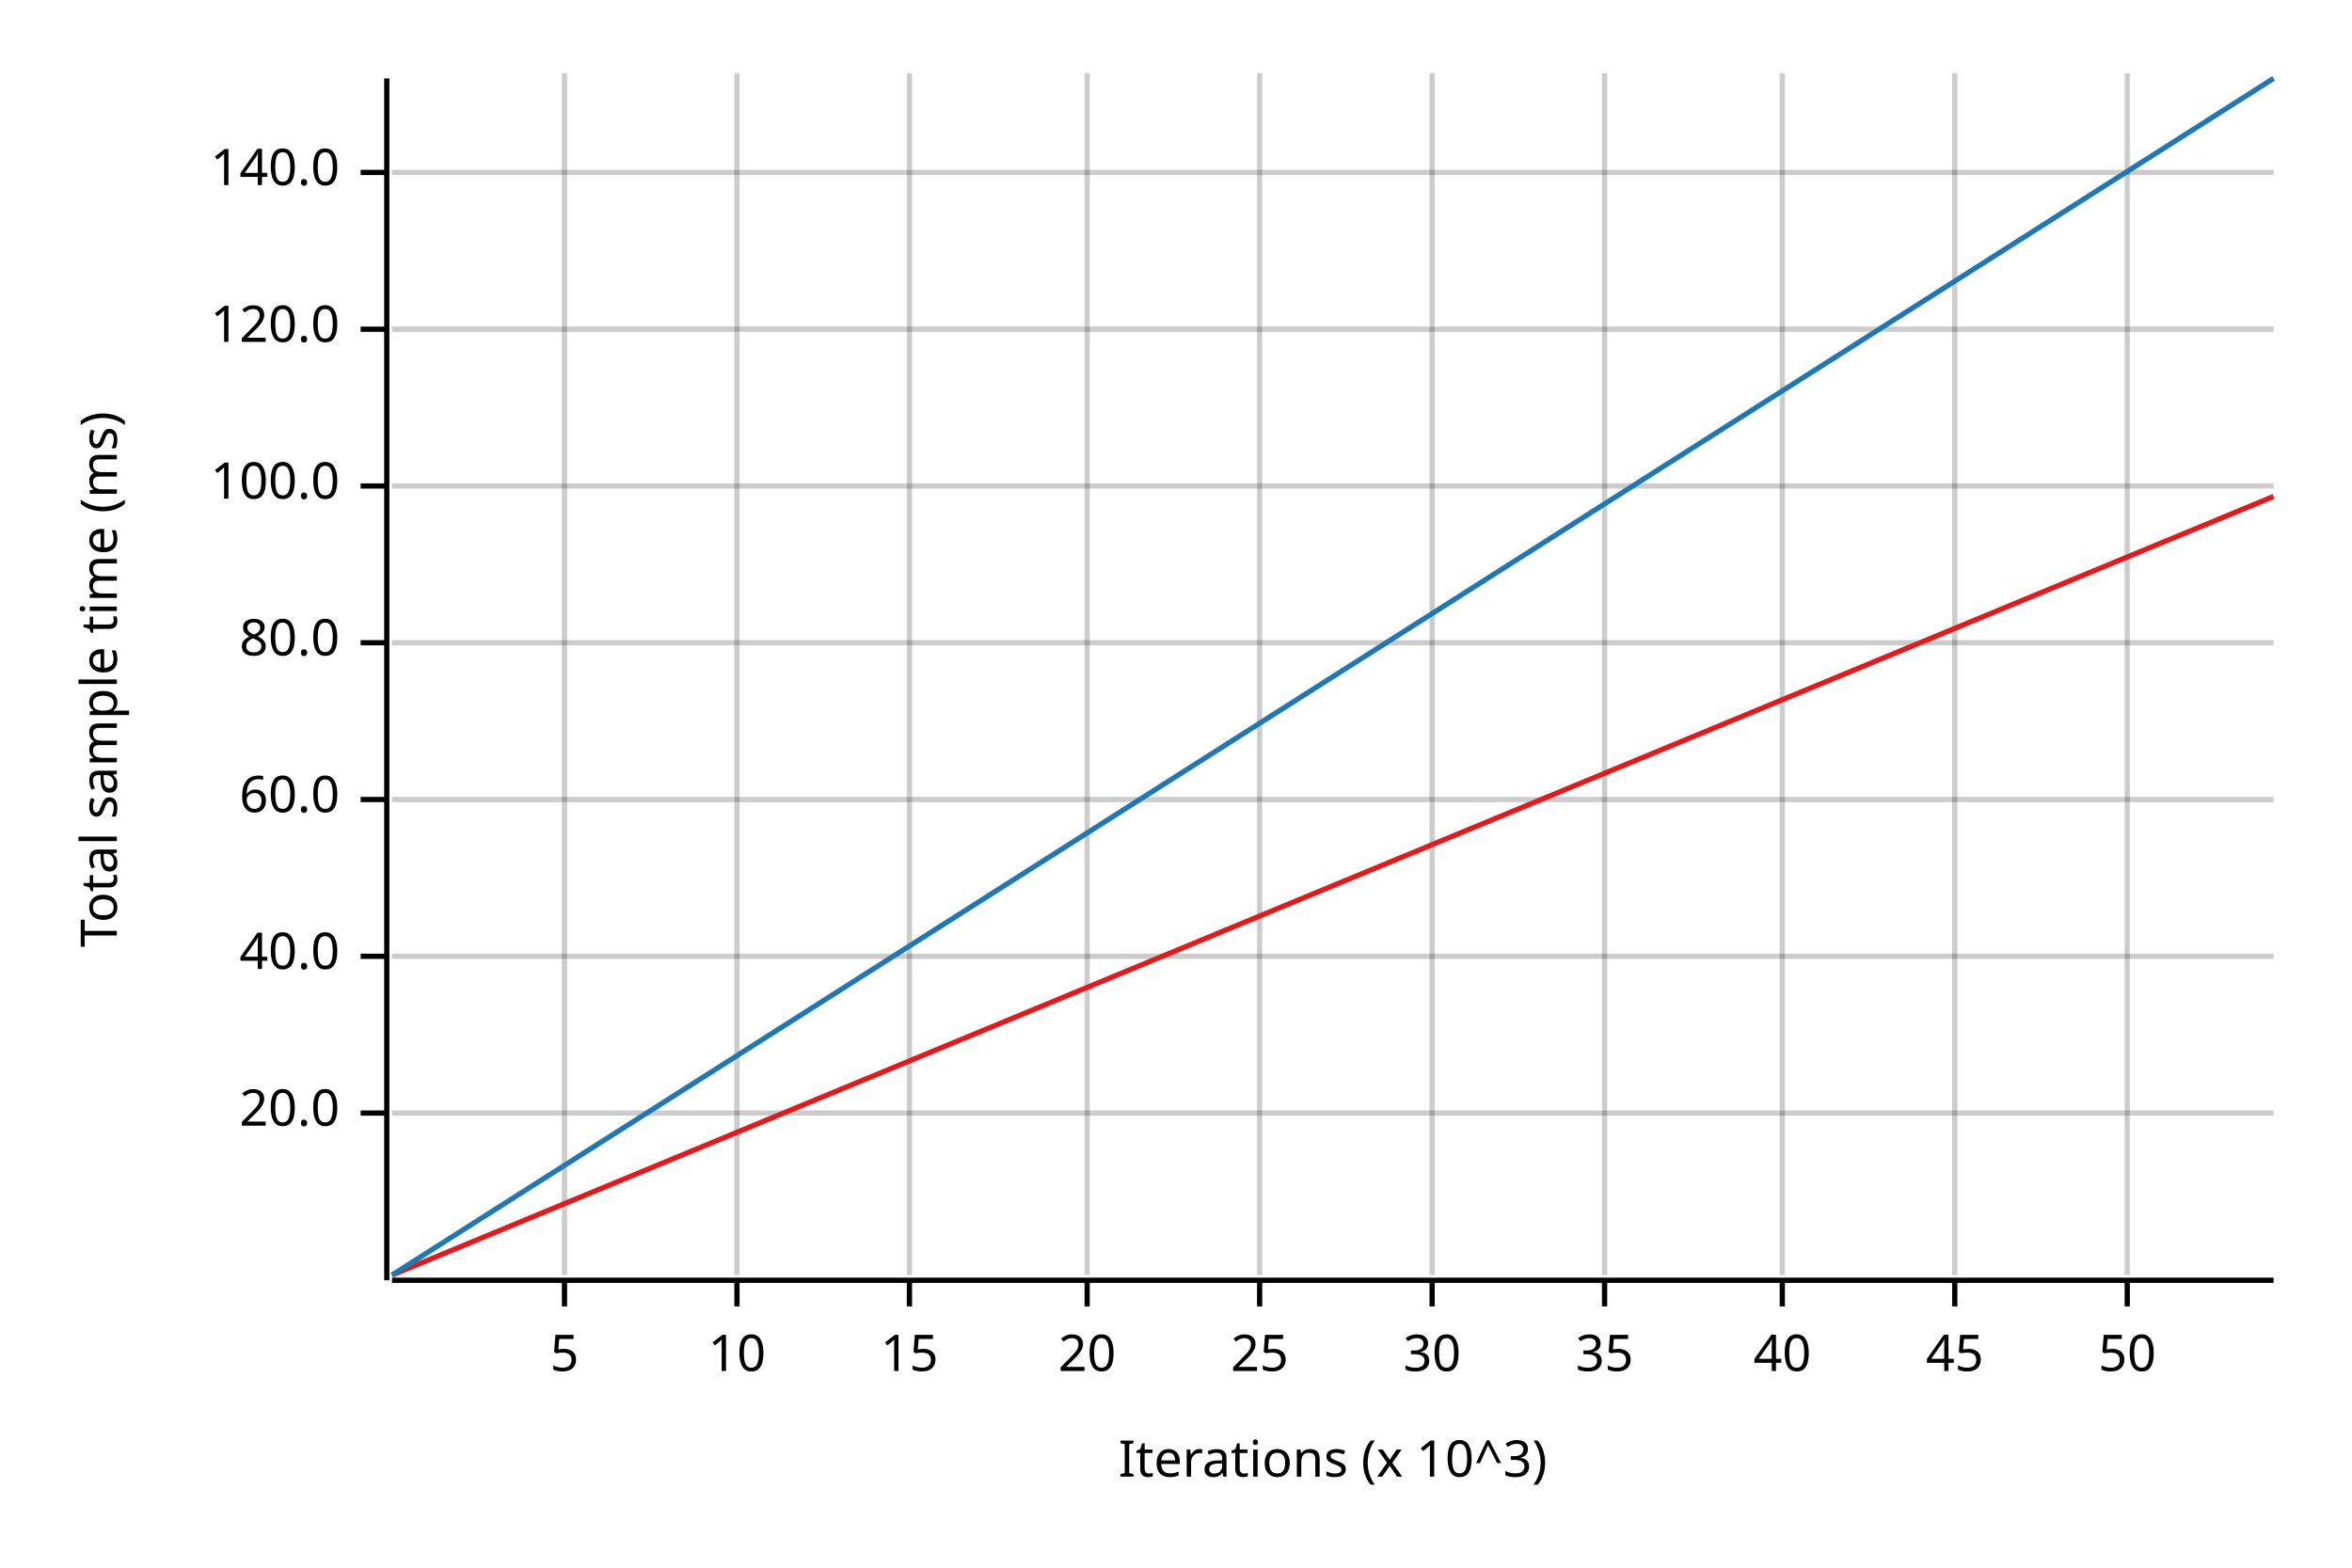
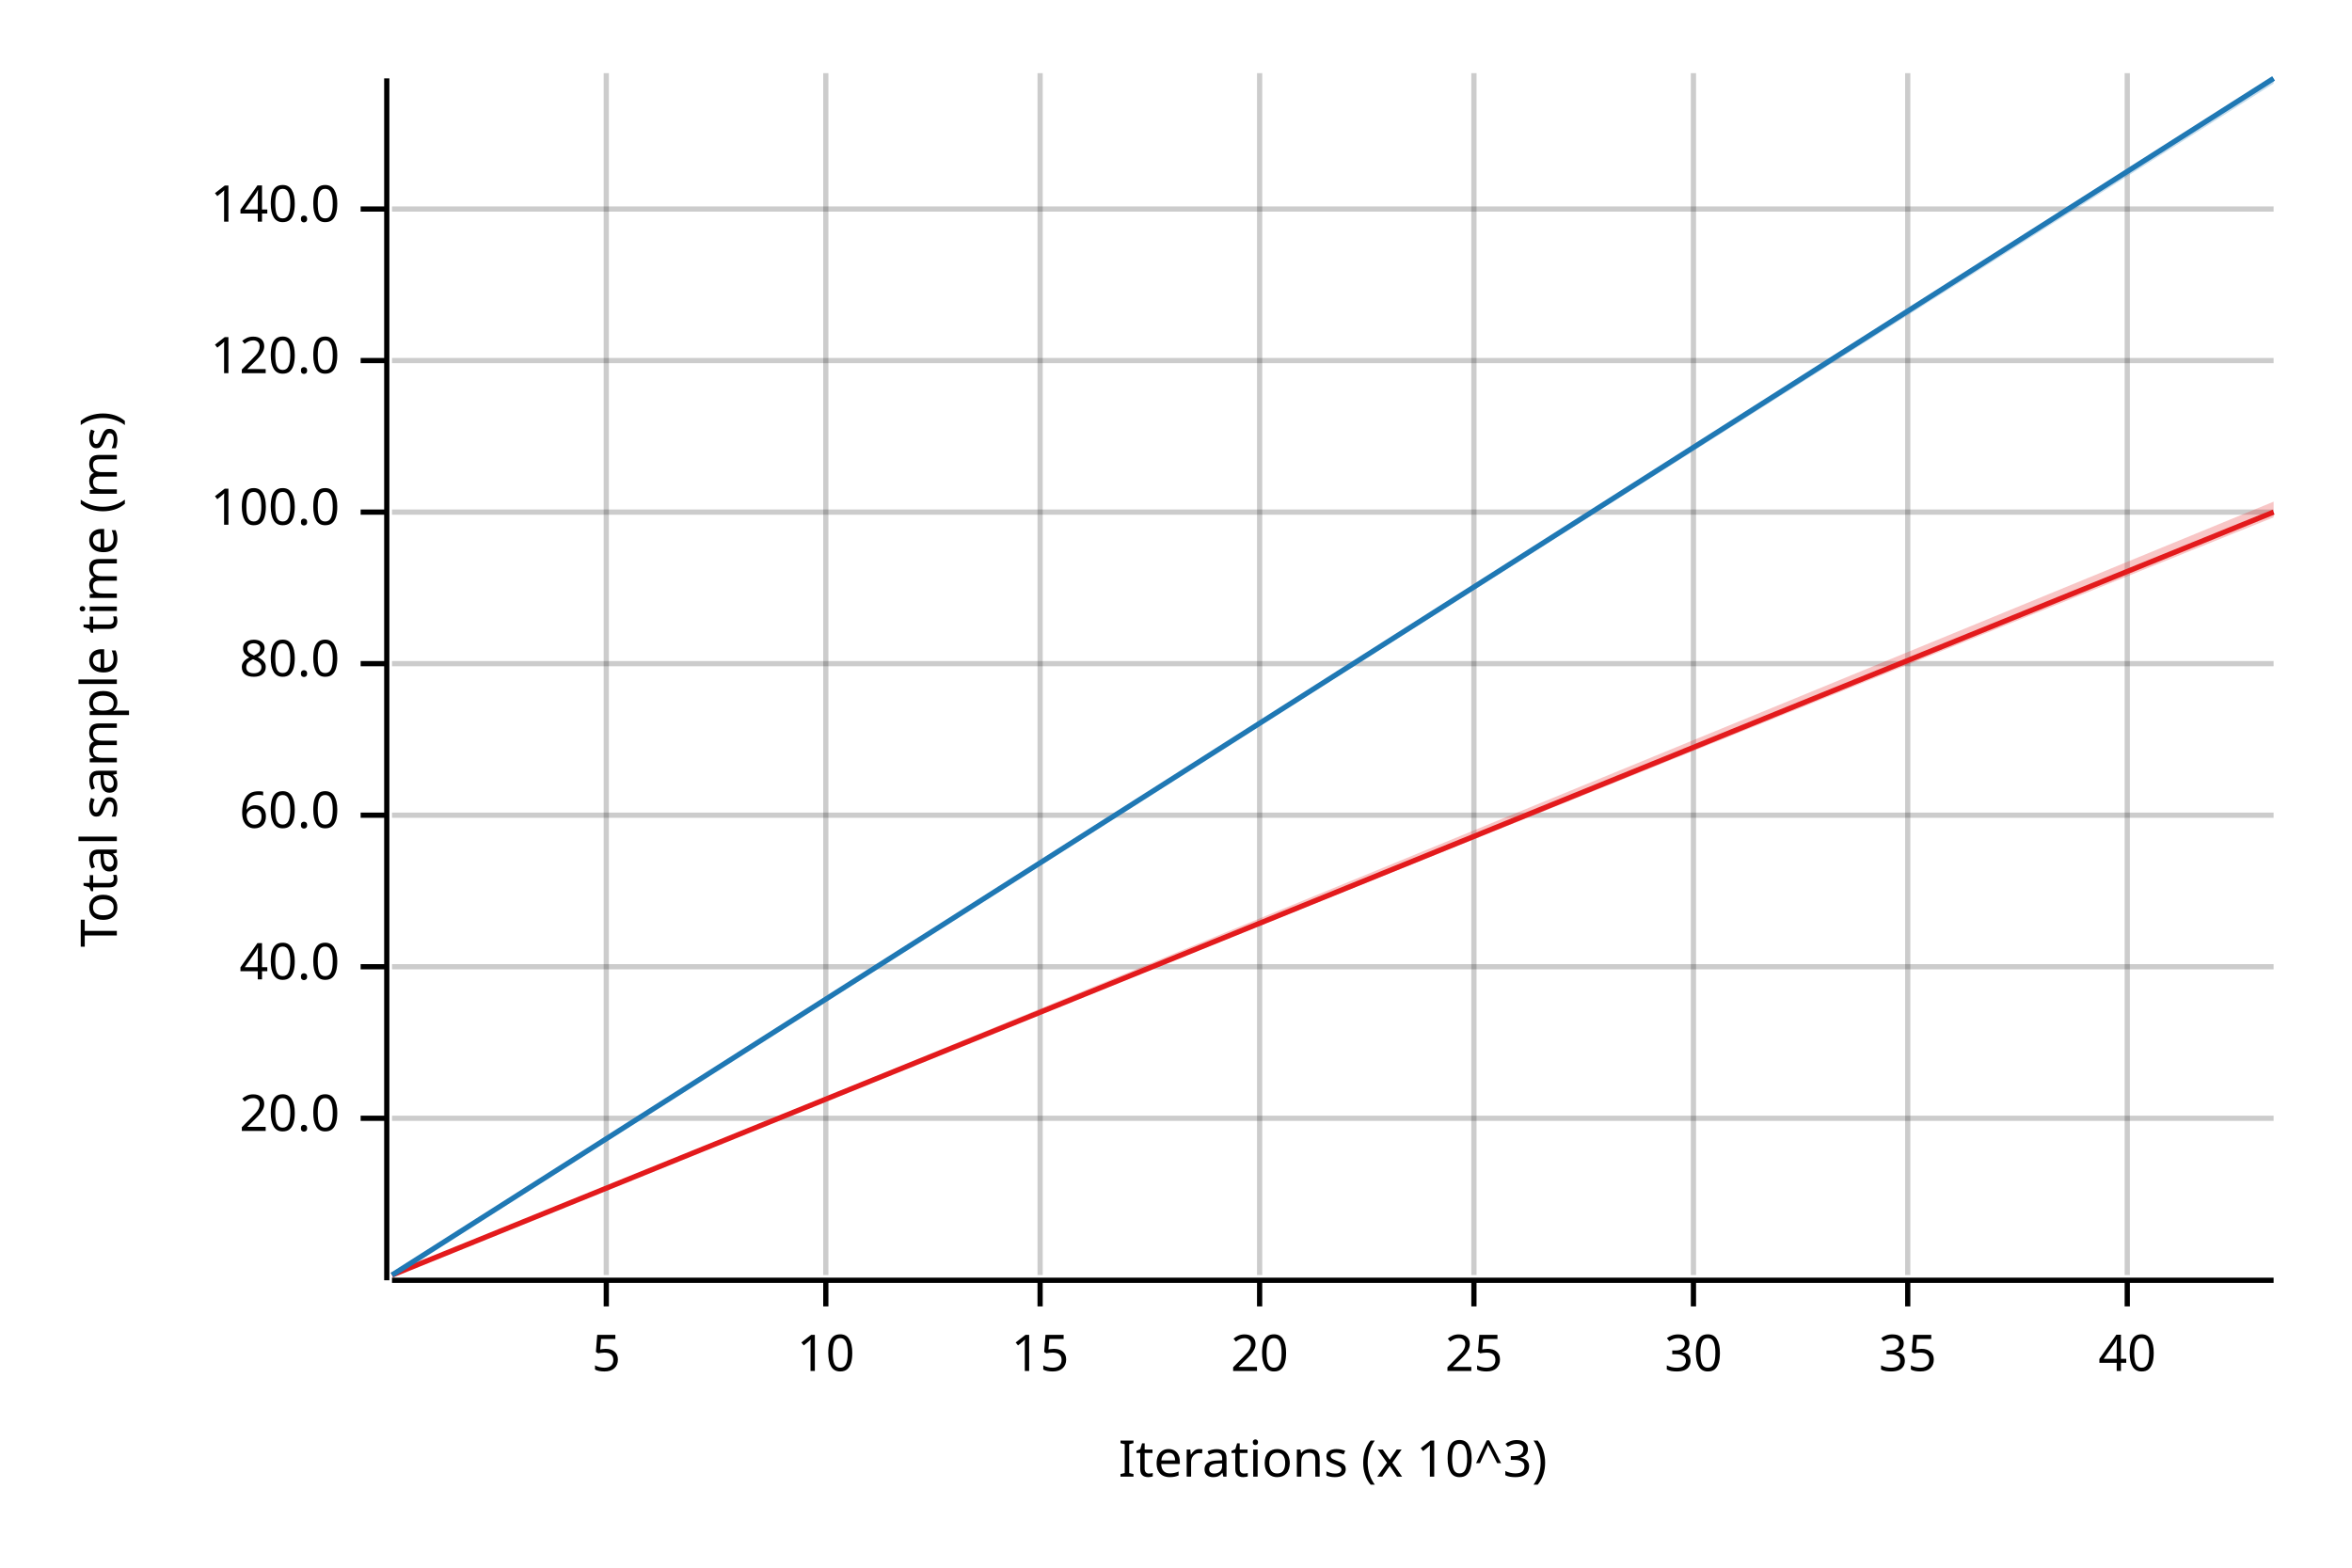
<svg xmlns="http://www.w3.org/2000/svg" width="450" height="300" viewBox="0 0 450 300">
  <text x="15" y="130" dy="0.76em" text-anchor="middle" font-family="sans-serif" font-size="9.677" opacity="1" fill="#000000" transform="rotate(270, 15, 130)">
Total sample time (ms)
</text>
  <text x="255" y="285" dy="-0.5ex" text-anchor="middle" font-family="sans-serif" font-size="9.677" opacity="1" fill="#000000">
Iterations (x 10^3)
</text>
-   <line opacity="0.2" stroke="#000000" stroke-width="1" x1="108" y1="244" x2="108" y2="14" />
-   <line opacity="0.2" stroke="#000000" stroke-width="1" x1="141" y1="244" x2="141" y2="14" />
-   <line opacity="0.2" stroke="#000000" stroke-width="1" x1="174" y1="244" x2="174" y2="14" />
-   <line opacity="0.2" stroke="#000000" stroke-width="1" x1="208" y1="244" x2="208" y2="14" />
+   <line opacity="0.2" stroke="#000000" stroke-width="1" x1="116" y1="244" x2="116" y2="14" />
+   <line opacity="0.2" stroke="#000000" stroke-width="1" x1="158" y1="244" x2="158" y2="14" />
+   <line opacity="0.2" stroke="#000000" stroke-width="1" x1="199" y1="244" x2="199" y2="14" />
  <line opacity="0.2" stroke="#000000" stroke-width="1" x1="241" y1="244" x2="241" y2="14" />
-   <line opacity="0.2" stroke="#000000" stroke-width="1" x1="274" y1="244" x2="274" y2="14" />
-   <line opacity="0.2" stroke="#000000" stroke-width="1" x1="307" y1="244" x2="307" y2="14" />
-   <line opacity="0.2" stroke="#000000" stroke-width="1" x1="341" y1="244" x2="341" y2="14" />
-   <line opacity="0.2" stroke="#000000" stroke-width="1" x1="374" y1="244" x2="374" y2="14" />
+   <line opacity="0.2" stroke="#000000" stroke-width="1" x1="282" y1="244" x2="282" y2="14" />
+   <line opacity="0.2" stroke="#000000" stroke-width="1" x1="324" y1="244" x2="324" y2="14" />
+   <line opacity="0.2" stroke="#000000" stroke-width="1" x1="365" y1="244" x2="365" y2="14" />
  <line opacity="0.2" stroke="#000000" stroke-width="1" x1="407" y1="244" x2="407" y2="14" />
-   <line opacity="0.2" stroke="#000000" stroke-width="1" x1="75" y1="213" x2="435" y2="213" />
-   <line opacity="0.2" stroke="#000000" stroke-width="1" x1="75" y1="183" x2="435" y2="183" />
-   <line opacity="0.2" stroke="#000000" stroke-width="1" x1="75" y1="153" x2="435" y2="153" />
-   <line opacity="0.2" stroke="#000000" stroke-width="1" x1="75" y1="123" x2="435" y2="123" />
-   <line opacity="0.2" stroke="#000000" stroke-width="1" x1="75" y1="93" x2="435" y2="93" />
-   <line opacity="0.2" stroke="#000000" stroke-width="1" x1="75" y1="63" x2="435" y2="63" />
-   <line opacity="0.2" stroke="#000000" stroke-width="1" x1="75" y1="33" x2="435" y2="33" />
+   <line opacity="0.2" stroke="#000000" stroke-width="1" x1="75" y1="214" x2="435" y2="214" />
+   <line opacity="0.2" stroke="#000000" stroke-width="1" x1="75" y1="185" x2="435" y2="185" />
+   <line opacity="0.2" stroke="#000000" stroke-width="1" x1="75" y1="156" x2="435" y2="156" />
+   <line opacity="0.2" stroke="#000000" stroke-width="1" x1="75" y1="127" x2="435" y2="127" />
+   <line opacity="0.2" stroke="#000000" stroke-width="1" x1="75" y1="98" x2="435" y2="98" />
+   <line opacity="0.2" stroke="#000000" stroke-width="1" x1="75" y1="69" x2="435" y2="69" />
+   <line opacity="0.2" stroke="#000000" stroke-width="1" x1="75" y1="40" x2="435" y2="40" />
  <polyline fill="none" opacity="1" stroke="#000000" stroke-width="1" points="74,15 74,245 " />
-   <text x="65" y="213" dy="0.5ex" text-anchor="end" font-family="sans-serif" font-size="9.677" opacity="1" fill="#000000">
+   <text x="65" y="214" dy="0.5ex" text-anchor="end" font-family="sans-serif" font-size="9.677" opacity="1" fill="#000000">
20.0
</text>
-   <polyline fill="none" opacity="1" stroke="#000000" stroke-width="1" points="69,213 74,213 " />
-   <text x="65" y="183" dy="0.5ex" text-anchor="end" font-family="sans-serif" font-size="9.677" opacity="1" fill="#000000">
+   <polyline fill="none" opacity="1" stroke="#000000" stroke-width="1" points="69,214 74,214 " />
+   <text x="65" y="185" dy="0.5ex" text-anchor="end" font-family="sans-serif" font-size="9.677" opacity="1" fill="#000000">
40.0
</text>
-   <polyline fill="none" opacity="1" stroke="#000000" stroke-width="1" points="69,183 74,183 " />
-   <text x="65" y="153" dy="0.5ex" text-anchor="end" font-family="sans-serif" font-size="9.677" opacity="1" fill="#000000">
+   <polyline fill="none" opacity="1" stroke="#000000" stroke-width="1" points="69,185 74,185 " />
+   <text x="65" y="156" dy="0.5ex" text-anchor="end" font-family="sans-serif" font-size="9.677" opacity="1" fill="#000000">
60.0
</text>
-   <polyline fill="none" opacity="1" stroke="#000000" stroke-width="1" points="69,153 74,153 " />
-   <text x="65" y="123" dy="0.5ex" text-anchor="end" font-family="sans-serif" font-size="9.677" opacity="1" fill="#000000">
+   <polyline fill="none" opacity="1" stroke="#000000" stroke-width="1" points="69,156 74,156 " />
+   <text x="65" y="127" dy="0.5ex" text-anchor="end" font-family="sans-serif" font-size="9.677" opacity="1" fill="#000000">
80.0
</text>
-   <polyline fill="none" opacity="1" stroke="#000000" stroke-width="1" points="69,123 74,123 " />
-   <text x="65" y="93" dy="0.5ex" text-anchor="end" font-family="sans-serif" font-size="9.677" opacity="1" fill="#000000">
+   <polyline fill="none" opacity="1" stroke="#000000" stroke-width="1" points="69,127 74,127 " />
+   <text x="65" y="98" dy="0.5ex" text-anchor="end" font-family="sans-serif" font-size="9.677" opacity="1" fill="#000000">
100.0
</text>
-   <polyline fill="none" opacity="1" stroke="#000000" stroke-width="1" points="69,93 74,93 " />
-   <text x="65" y="63" dy="0.5ex" text-anchor="end" font-family="sans-serif" font-size="9.677" opacity="1" fill="#000000">
+   <polyline fill="none" opacity="1" stroke="#000000" stroke-width="1" points="69,98 74,98 " />
+   <text x="65" y="69" dy="0.5ex" text-anchor="end" font-family="sans-serif" font-size="9.677" opacity="1" fill="#000000">
120.0
</text>
-   <polyline fill="none" opacity="1" stroke="#000000" stroke-width="1" points="69,63 74,63 " />
-   <text x="65" y="33" dy="0.5ex" text-anchor="end" font-family="sans-serif" font-size="9.677" opacity="1" fill="#000000">
+   <polyline fill="none" opacity="1" stroke="#000000" stroke-width="1" points="69,69 74,69 " />
+   <text x="65" y="40" dy="0.5ex" text-anchor="end" font-family="sans-serif" font-size="9.677" opacity="1" fill="#000000">
140.0
</text>
-   <polyline fill="none" opacity="1" stroke="#000000" stroke-width="1" points="69,33 74,33 " />
+   <polyline fill="none" opacity="1" stroke="#000000" stroke-width="1" points="69,40 74,40 " />
  <polyline fill="none" opacity="1" stroke="#000000" stroke-width="1" points="75,245 435,245 " />
-   <text x="108" y="255" dy="0.76em" text-anchor="middle" font-family="sans-serif" font-size="9.677" opacity="1" fill="#000000">
+   <text x="116" y="255" dy="0.76em" text-anchor="middle" font-family="sans-serif" font-size="9.677" opacity="1" fill="#000000">
5
</text>
-   <polyline fill="none" opacity="1" stroke="#000000" stroke-width="1" points="108,245 108,250 " />
-   <text x="141" y="255" dy="0.76em" text-anchor="middle" font-family="sans-serif" font-size="9.677" opacity="1" fill="#000000">
+   <polyline fill="none" opacity="1" stroke="#000000" stroke-width="1" points="116,245 116,250 " />
+   <text x="158" y="255" dy="0.76em" text-anchor="middle" font-family="sans-serif" font-size="9.677" opacity="1" fill="#000000">
10
</text>
-   <polyline fill="none" opacity="1" stroke="#000000" stroke-width="1" points="141,245 141,250 " />
-   <text x="174" y="255" dy="0.76em" text-anchor="middle" font-family="sans-serif" font-size="9.677" opacity="1" fill="#000000">
+   <polyline fill="none" opacity="1" stroke="#000000" stroke-width="1" points="158,245 158,250 " />
+   <text x="199" y="255" dy="0.76em" text-anchor="middle" font-family="sans-serif" font-size="9.677" opacity="1" fill="#000000">
15
</text>
-   <polyline fill="none" opacity="1" stroke="#000000" stroke-width="1" points="174,245 174,250 " />
-   <text x="208" y="255" dy="0.76em" text-anchor="middle" font-family="sans-serif" font-size="9.677" opacity="1" fill="#000000">
+   <polyline fill="none" opacity="1" stroke="#000000" stroke-width="1" points="199,245 199,250 " />
+   <text x="241" y="255" dy="0.76em" text-anchor="middle" font-family="sans-serif" font-size="9.677" opacity="1" fill="#000000">
20
</text>
-   <polyline fill="none" opacity="1" stroke="#000000" stroke-width="1" points="208,245 208,250 " />
-   <text x="241" y="255" dy="0.76em" text-anchor="middle" font-family="sans-serif" font-size="9.677" opacity="1" fill="#000000">
+   <polyline fill="none" opacity="1" stroke="#000000" stroke-width="1" points="241,245 241,250 " />
+   <text x="282" y="255" dy="0.76em" text-anchor="middle" font-family="sans-serif" font-size="9.677" opacity="1" fill="#000000">
25
</text>
-   <polyline fill="none" opacity="1" stroke="#000000" stroke-width="1" points="241,245 241,250 " />
-   <text x="274" y="255" dy="0.76em" text-anchor="middle" font-family="sans-serif" font-size="9.677" opacity="1" fill="#000000">
+   <polyline fill="none" opacity="1" stroke="#000000" stroke-width="1" points="282,245 282,250 " />
+   <text x="324" y="255" dy="0.76em" text-anchor="middle" font-family="sans-serif" font-size="9.677" opacity="1" fill="#000000">
30
</text>
-   <polyline fill="none" opacity="1" stroke="#000000" stroke-width="1" points="274,245 274,250 " />
-   <text x="307" y="255" dy="0.76em" text-anchor="middle" font-family="sans-serif" font-size="9.677" opacity="1" fill="#000000">
+   <polyline fill="none" opacity="1" stroke="#000000" stroke-width="1" points="324,245 324,250 " />
+   <text x="365" y="255" dy="0.76em" text-anchor="middle" font-family="sans-serif" font-size="9.677" opacity="1" fill="#000000">
35
</text>
-   <polyline fill="none" opacity="1" stroke="#000000" stroke-width="1" points="307,245 307,250 " />
-   <text x="341" y="255" dy="0.76em" text-anchor="middle" font-family="sans-serif" font-size="9.677" opacity="1" fill="#000000">
+   <polyline fill="none" opacity="1" stroke="#000000" stroke-width="1" points="365,245 365,250 " />
+   <text x="407" y="255" dy="0.76em" text-anchor="middle" font-family="sans-serif" font-size="9.677" opacity="1" fill="#000000">
40
</text>
-   <polyline fill="none" opacity="1" stroke="#000000" stroke-width="1" points="341,245 341,250 " />
-   <text x="374" y="255" dy="0.76em" text-anchor="middle" font-family="sans-serif" font-size="9.677" opacity="1" fill="#000000">
- 45
- </text>
-   <polyline fill="none" opacity="1" stroke="#000000" stroke-width="1" points="374,245 374,250 " />
-   <text x="407" y="255" dy="0.76em" text-anchor="middle" font-family="sans-serif" font-size="9.677" opacity="1" fill="#000000">
- 50
- </text>
  <polyline fill="none" opacity="1" stroke="#000000" stroke-width="1" points="407,245 407,250 " />
-   <polyline fill="none" opacity="1" stroke="#E31A1C" stroke-width="1" points="75,244 435,95 " />
-   <polygon opacity="0.25" fill="#E31A1C" points="75,244 435,95 435,95 " />
+   <polyline fill="none" opacity="1" stroke="#E31A1C" stroke-width="1" points="75,244 435,98 " />
+   <polygon opacity="0.25" fill="#E31A1C" points="75,244 435,99 435,96 " />
  <polyline fill="none" opacity="1" stroke="#1F78B4" stroke-width="1" points="75,244 435,15 " />
-   <polygon opacity="0.25" fill="#1F78B4" points="75,244 435,15 435,15 " />
+   <polygon opacity="0.25" fill="#1F78B4" points="75,244 435,16 435,15 " />
</svg>
